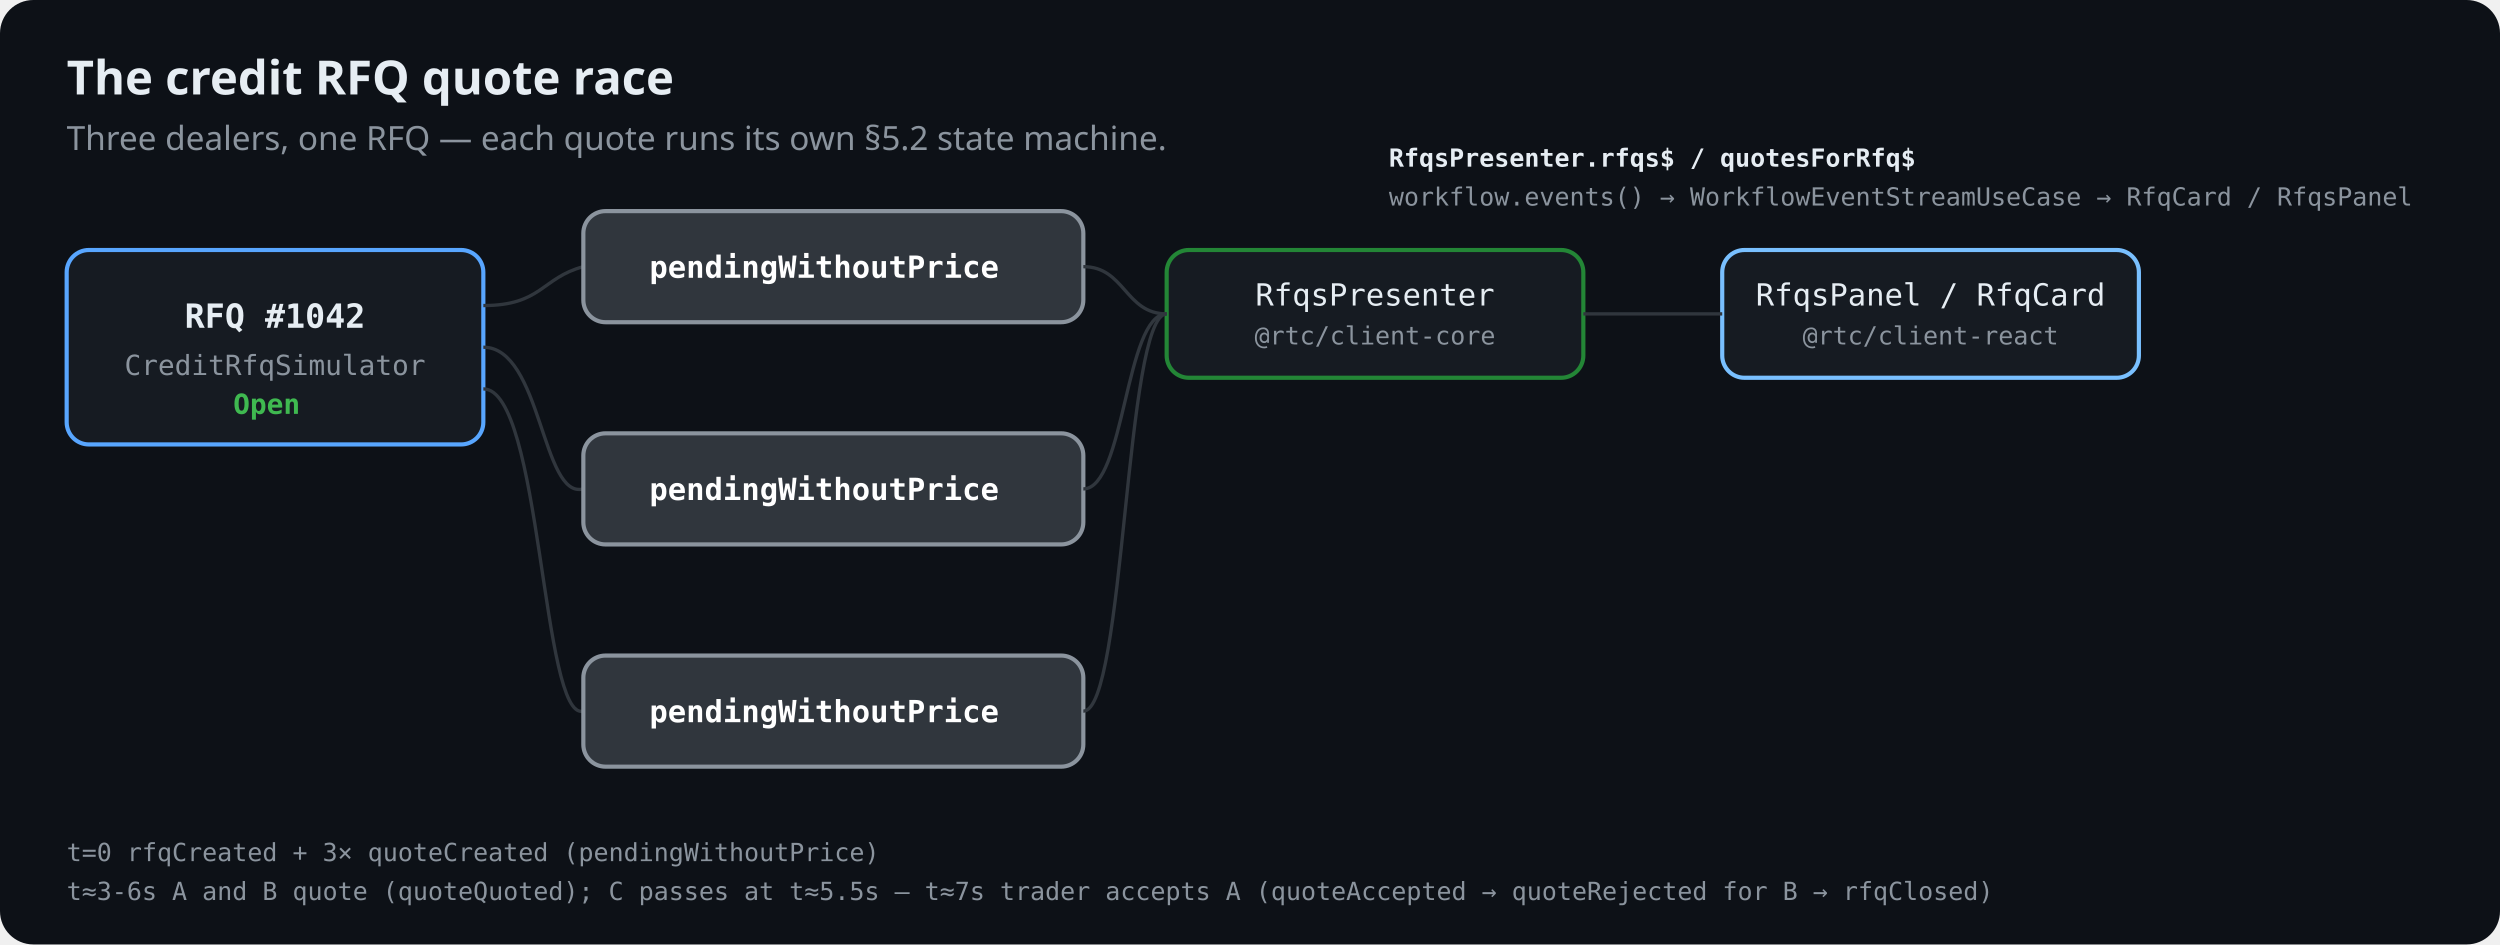
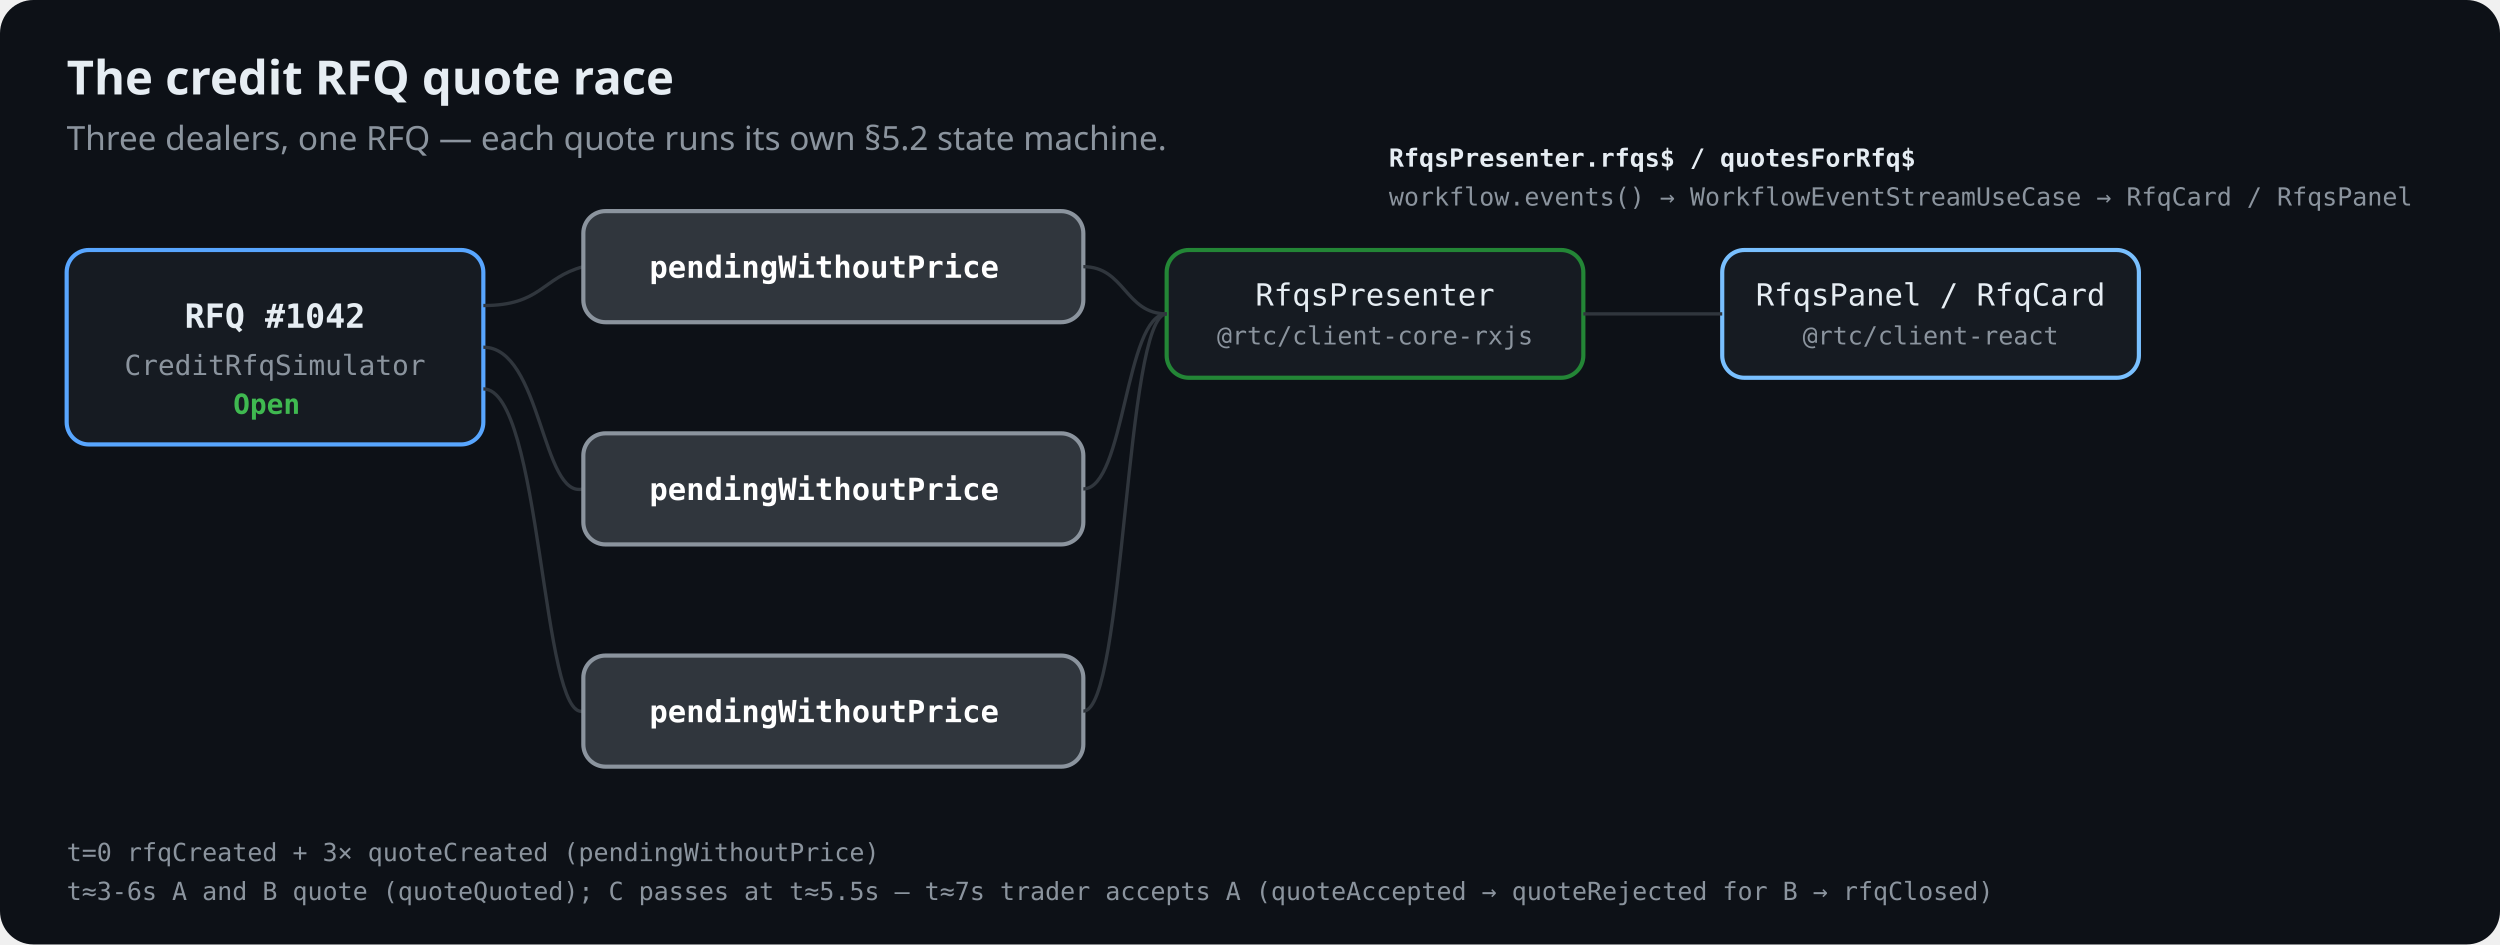
<svg xmlns="http://www.w3.org/2000/svg" viewBox="0 0 900 340" font-family="ui-monospace, SFMono-Regular, Menlo, Consolas, monospace">
  <rect x="0" y="0" width="900" height="340" rx="12" fill="#0d1117" />
  <text x="24" y="34" fill="#e6edf3" font-size="17" font-weight="bold" font-family="ui-sans-serif, system-ui, sans-serif">The credit RFQ quote race</text>
  <text x="24" y="54" fill="#8b949e" font-size="12" font-family="ui-sans-serif, system-ui, sans-serif">Three dealers, one RFQ — each quote runs its own §5.2 state machine.</text>
  <rect x="24" y="90" width="150" height="70" rx="8" fill="#161b22" stroke="#58a6ff" stroke-width="1.5" />
  <text x="99" y="118" fill="#e6edf3" font-size="12" text-anchor="middle" font-weight="bold">RFQ #1042</text>
  <text x="99" y="135" fill="#8b949e" font-size="10" text-anchor="middle">CreditRfqSimulator</text>
  <text x="99" y="149" fill="#3fb950" font-size="10" text-anchor="middle" font-weight="bold">
    Open
    <animate attributeName="opacity" dur="12s" repeatCount="indefinite" values="1;1;0;0" keyTimes="0;0.68;0.69;1" />
  </text>
  <text x="99" y="149" fill="#8b949e" font-size="10" text-anchor="middle" font-weight="bold" opacity="0">
    Closed
    <animate attributeName="opacity" dur="12s" repeatCount="indefinite" values="0;0;1;1" keyTimes="0;0.69;0.70;1" />
  </text>
  <g fill="#8b949e" font-size="10" font-weight="bold">
    <text x="210" y="105">Dealer A</text>
    <text x="210" y="185">Dealer B</text>
    <text x="210" y="265">Dealer C</text>
  </g>
  <g stroke="#30363d" stroke-width="1.2" fill="none">
    <path d="M 174 110 C 195 110 195 100 210 96" />
    <path d="M 174 125 C 195 125 195 180 210 176" />
    <path d="M 174 140 C 195 140 195 260 210 256" />
  </g>
  <g>
    <rect x="210" y="76" width="180" height="40" rx="8" fill="#30363d" stroke="#8b949e" stroke-width="1.5">
      <animate attributeName="fill" dur="12s" repeatCount="indefinite" values="#30363d;#30363d;#1f6feb;#1f6feb;#238636;#238636" keyTimes="0;0.25;0.27;0.58;0.60;1" />
      <animate attributeName="stroke" dur="12s" repeatCount="indefinite" values="#8b949e;#8b949e;#79c0ff;#79c0ff;#56d364;#56d364" keyTimes="0;0.25;0.27;0.58;0.60;1" />
    </rect>
    <text x="300" y="100" fill="#ffffff" font-size="11" text-anchor="middle" font-weight="bold">
      <tspan>pendingWithoutPrice</tspan>
      <animate attributeName="opacity" dur="12s" repeatCount="indefinite" values="1;1;0;0" keyTimes="0;0.25;0.26;1" />
    </text>
    <text x="300" y="100" fill="#ffffff" font-size="11" text-anchor="middle" font-weight="bold" opacity="0">
      pendingWithPrice — 1.2044
      <animate attributeName="opacity" dur="12s" repeatCount="indefinite" values="0;0;1;1;0;0" keyTimes="0;0.26;0.27;0.58;0.59;1" />
    </text>
    <text x="300" y="100" fill="#ffffff" font-size="11" text-anchor="middle" font-weight="bold" opacity="0">
      accepted ✓
      <animate attributeName="opacity" dur="12s" repeatCount="indefinite" values="0;0;1;1" keyTimes="0;0.59;0.60;1" />
    </text>
  </g>
  <g>
    <rect x="210" y="156" width="180" height="40" rx="8" fill="#30363d" stroke="#8b949e" stroke-width="1.5">
      <animate attributeName="fill" dur="12s" repeatCount="indefinite" values="#30363d;#30363d;#1f6feb;#1f6feb;#8b2331;#8b2331" keyTimes="0;0.33;0.35;0.58;0.60;1" />
      <animate attributeName="stroke" dur="12s" repeatCount="indefinite" values="#8b949e;#8b949e;#79c0ff;#79c0ff;#f85149;#f85149" keyTimes="0;0.33;0.35;0.58;0.60;1" />
    </rect>
    <text x="300" y="180" fill="#ffffff" font-size="11" text-anchor="middle" font-weight="bold">
      <tspan>pendingWithoutPrice</tspan>
      <animate attributeName="opacity" dur="12s" repeatCount="indefinite" values="1;1;0;0" keyTimes="0;0.33;0.34;1" />
    </text>
    <text x="300" y="180" fill="#ffffff" font-size="11" text-anchor="middle" font-weight="bold" opacity="0">
      pendingWithPrice — 1.2041
      <animate attributeName="opacity" dur="12s" repeatCount="indefinite" values="0;0;1;1;0;0" keyTimes="0;0.34;0.35;0.58;0.59;1" />
    </text>
    <text x="300" y="180" fill="#ffffff" font-size="11" text-anchor="middle" font-weight="bold" opacity="0">
      rejectedWithPrice ✗
      <animate attributeName="opacity" dur="12s" repeatCount="indefinite" values="0;0;1;1" keyTimes="0;0.59;0.60;1" />
    </text>
  </g>
  <g>
    <rect x="210" y="236" width="180" height="40" rx="8" fill="#30363d" stroke="#8b949e" stroke-width="1.5">
      <animate attributeName="fill" dur="12s" repeatCount="indefinite" values="#30363d;#30363d;#6e5019;#6e5019" keyTimes="0;0.45;0.47;1" />
      <animate attributeName="stroke" dur="12s" repeatCount="indefinite" values="#8b949e;#8b949e;#e3b341;#e3b341" keyTimes="0;0.45;0.47;1" />
    </rect>
    <text x="300" y="260" fill="#ffffff" font-size="11" text-anchor="middle" font-weight="bold">
      <tspan>pendingWithoutPrice</tspan>
      <animate attributeName="opacity" dur="12s" repeatCount="indefinite" values="1;1;0;0" keyTimes="0;0.45;0.46;1" />
    </text>
    <text x="300" y="260" fill="#ffffff" font-size="11" text-anchor="middle" font-weight="bold" opacity="0">
      passed
      <animate attributeName="opacity" dur="12s" repeatCount="indefinite" values="0;0;1;1" keyTimes="0;0.46;0.47;1" />
    </text>
  </g>
  <g fill="#8b949e" font-size="9">
    <text x="500" y="60" font-weight="bold" fill="#e6edf3">RfqsPresenter.rfqs$ / quotesForRfq$</text>
    <text x="500" y="74">workflow.events() → WorkflowEventStreamUseCase → RfqCard / RfqsPanel</text>
  </g>
  <rect x="420" y="90" width="150" height="46" rx="8" fill="#161b22" stroke="#238636" stroke-width="1.5" />
  <text x="495" y="110" fill="#e6edf3" font-size="11" text-anchor="middle">RfqsPresenter</text>
-   <text x="495" y="124" fill="#8b949e" font-size="9" text-anchor="middle">@rtc/client-core</text>
+   <text x="495" y="124" fill="#8b949e" font-size="9" text-anchor="middle">@rtc/client-core-rxjs</text>
  <rect x="620" y="90" width="150" height="46" rx="8" fill="#161b22" stroke="#79c0ff" stroke-width="1.5" />
  <text x="695" y="110" fill="#e6edf3" font-size="11" text-anchor="middle">RfqsPanel / RfqCard</text>
  <text x="695" y="124" fill="#8b949e" font-size="9" text-anchor="middle">@rtc/client-react</text>
  <g stroke="#30363d" stroke-width="1.2" fill="none">
    <path d="M 390 96 C 405 96 405 113 420 113" />
    <path d="M 390 176 C 405 176 405 113 420 113" />
    <path d="M 390 256 C 405 256 405 113 420 113" />
    <path d="M 570 113 L 620 113" />
  </g>
  <circle r="5" fill="#1f6feb" opacity="0">
    <animateMotion dur="12s" repeatCount="indefinite" calcMode="linear" path="M 390 96 C 405 96 405 113 495 113 L 695 113" keyPoints="0;0;1;1" keyTimes="0;0.26;0.32;1" />
    <animate attributeName="opacity" dur="12s" repeatCount="indefinite" values="0;0;1;1;0;0" keyTimes="0;0.26;0.27;0.31;0.32;1" />
  </circle>
  <circle r="5" fill="#1f6feb" opacity="0">
    <animateMotion dur="12s" repeatCount="indefinite" calcMode="linear" path="M 390 176 C 405 176 405 113 495 113 L 695 113" keyPoints="0;0;1;1" keyTimes="0;0.34;0.40;1" />
    <animate attributeName="opacity" dur="12s" repeatCount="indefinite" values="0;0;1;1;0;0" keyTimes="0;0.34;0.35;0.39;0.40;1" />
  </circle>
  <circle r="5" fill="#e3b341" opacity="0">
    <animateMotion dur="12s" repeatCount="indefinite" calcMode="linear" path="M 390 256 C 405 256 405 113 495 113 L 695 113" keyPoints="0;0;1;1" keyTimes="0;0.46;0.52;1" />
    <animate attributeName="opacity" dur="12s" repeatCount="indefinite" values="0;0;1;1;0;0" keyTimes="0;0.46;0.47;0.51;0.52;1" />
  </circle>
  <circle r="6" fill="#3fb950" opacity="0">
    <animateMotion dur="12s" repeatCount="indefinite" calcMode="linear" path="M 390 96 C 405 96 405 113 495 113 L 695 113" keyPoints="0;0;1;1" keyTimes="0;0.60;0.68;1" />
    <animate attributeName="opacity" dur="12s" repeatCount="indefinite" values="0;0;1;1;0;0" keyTimes="0;0.60;0.61;0.67;0.68;1" />
  </circle>
  <circle r="6" fill="#f85149" opacity="0">
    <animateMotion dur="12s" repeatCount="indefinite" calcMode="linear" path="M 390 176 C 405 176 405 113 495 113 L 695 113" keyPoints="0;0;1;1" keyTimes="0;0.60;0.68;1" />
    <animate attributeName="opacity" dur="12s" repeatCount="indefinite" values="0;0;1;1;0;0" keyTimes="0;0.60;0.61;0.67;0.68;1" />
  </circle>
  <text x="24" y="310" fill="#8b949e" font-size="9">t=0 rfqCreated + 3× quoteCreated (pendingWithoutPrice)</text>
  <text x="24" y="324" fill="#8b949e" font-size="9">t≈3-6s A and B quote (quoteQuoted); C passes at t≈5.5s — t≈7s trader accepts A (quoteAccepted → quoteRejected for B → rfqClosed)</text>
</svg>
